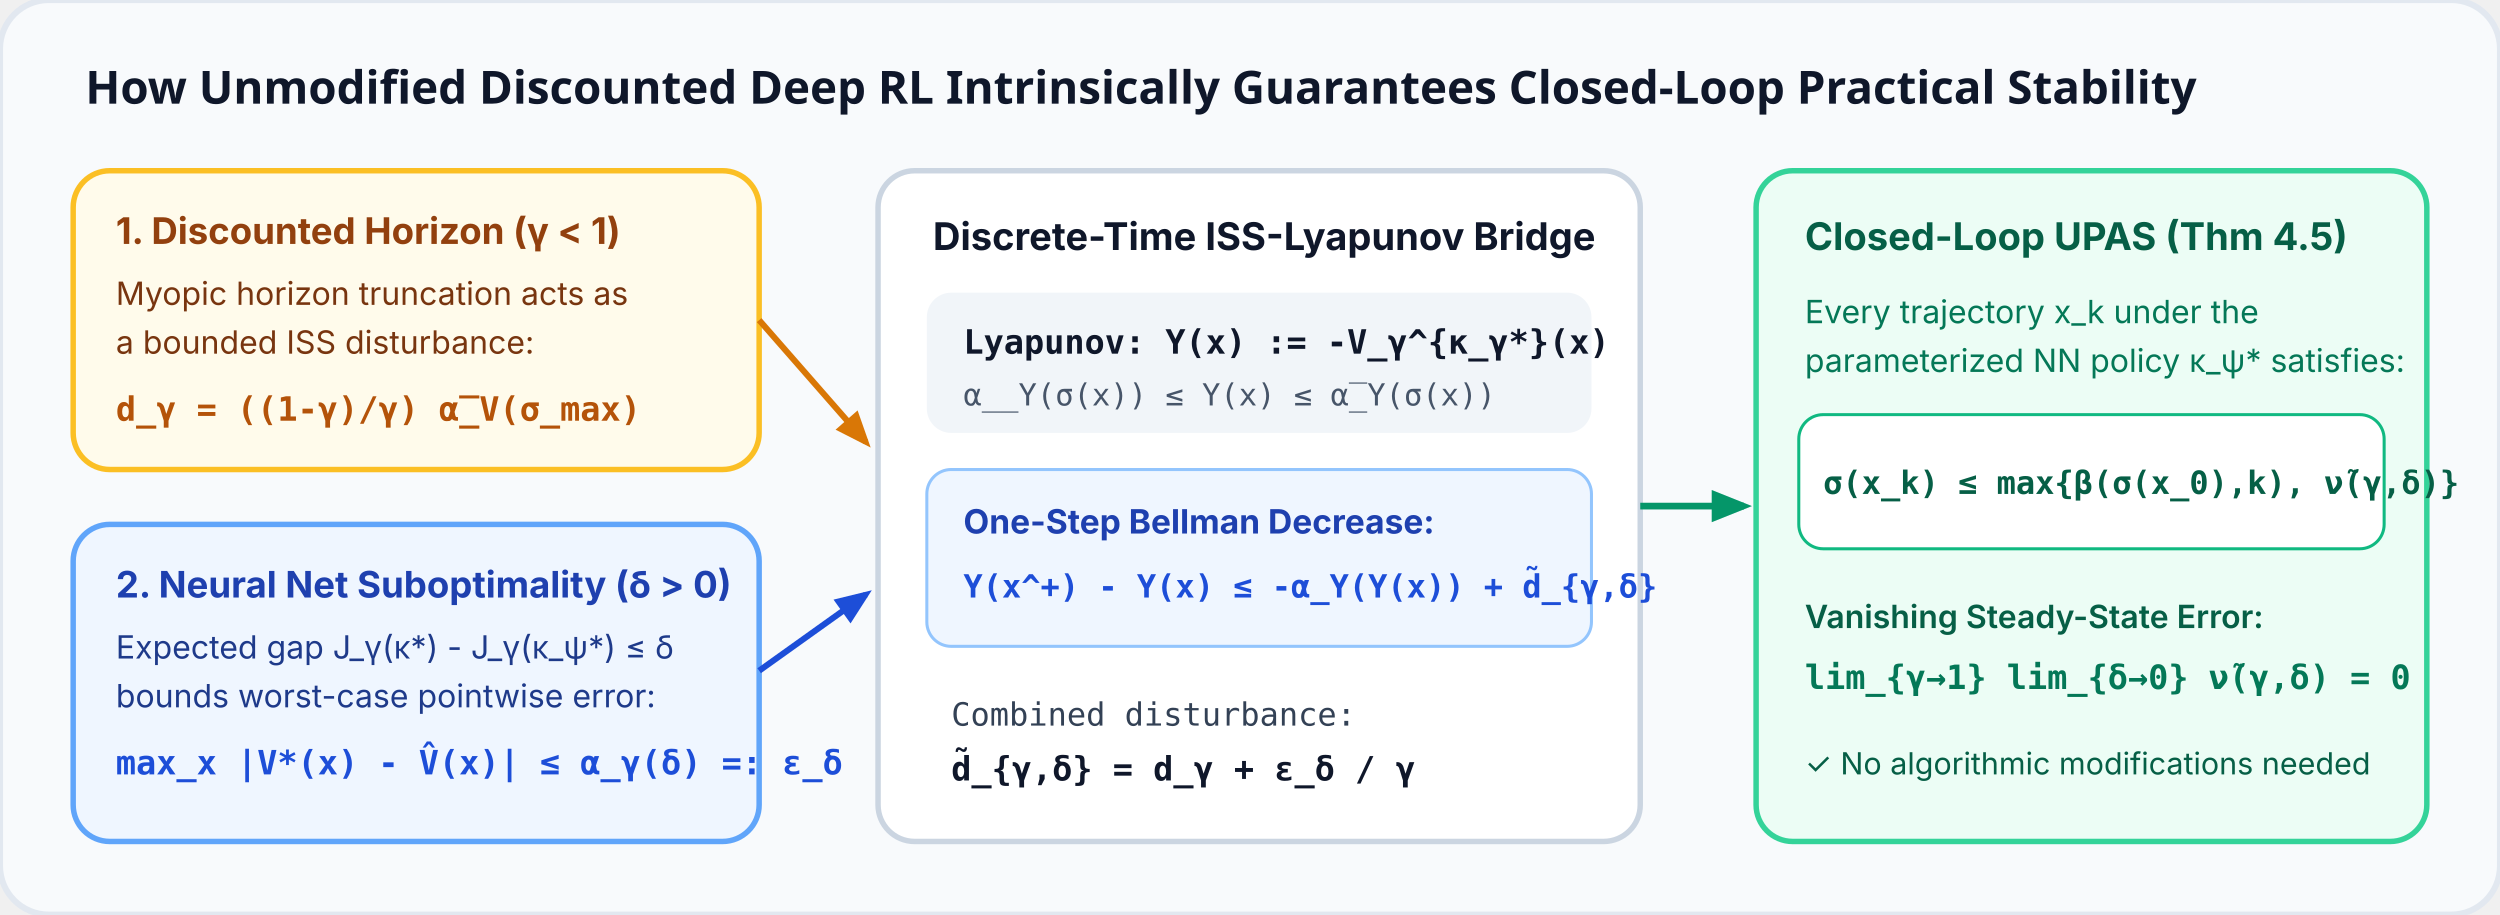
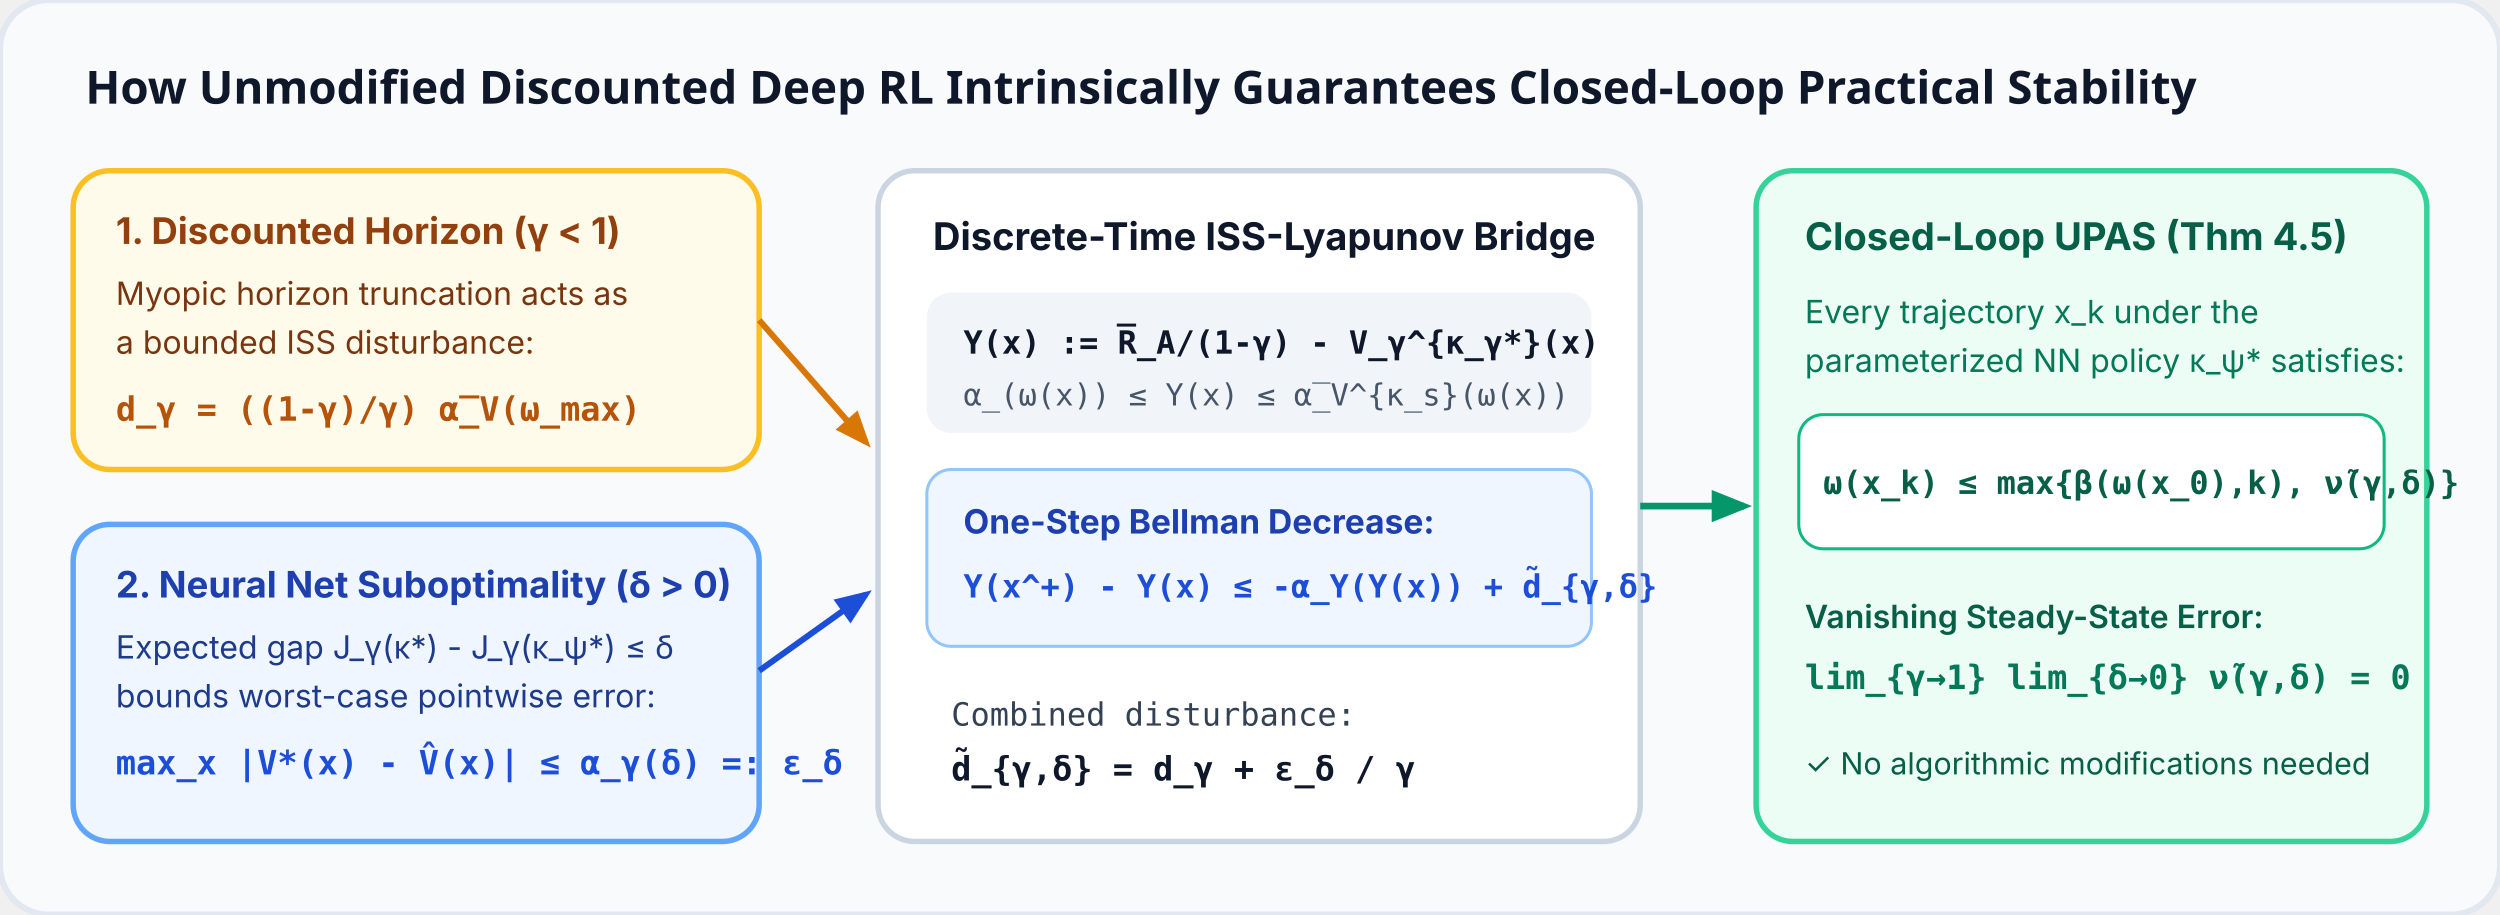
<svg xmlns="http://www.w3.org/2000/svg" viewBox="0 0 820 300" width="820" height="300">
  <defs>
    <marker id="arrB" viewBox="0 0 10 10" refX="8" refY="5" markerWidth="6" markerHeight="6" orient="auto-start-reverse">
      <path d="M 0 1 L 10 5 L 0 9 z" fill="#1d4ed8" />
    </marker>
    <marker id="arrA" viewBox="0 0 10 10" refX="8" refY="5" markerWidth="6" markerHeight="6" orient="auto-start-reverse">
      <path d="M 0 1 L 10 5 L 0 9 z" fill="#d97706" />
    </marker>
    <marker id="arrE" viewBox="0 0 10 10" refX="8" refY="5" markerWidth="6" markerHeight="6" orient="auto-start-reverse">
      <path d="M 0 1 L 10 5 L 0 9 z" fill="#059669" />
    </marker>
  </defs>
  <rect width="820" height="300" rx="16" fill="#f8fafc" stroke="#e2e8f0" stroke-width="2" />
  <text x="28" y="34" font-family="Plus Jakarta Sans, sans-serif" font-size="15" font-weight="800" fill="#0f172a">How Unmodified Discounted Deep RL Intrinsically Guarantees Closed-Loop Practical Stability</text>
  <rect x="24" y="56" width="225" height="98" rx="12" fill="#fffbeb" stroke="#fbbf24" stroke-width="1.8" />
  <text x="38" y="80" font-family="Inter, sans-serif" font-size="12" font-weight="700" fill="#92400e">1. Discounted Horizon (γ &lt; 1)</text>
  <text x="38" y="100" font-family="Inter, sans-serif" font-size="10.5" fill="#78350f">Myopic horizon truncation acts as</text>
  <text x="38" y="116" font-family="Inter, sans-serif" font-size="10.5" fill="#78350f">a bounded ISS disturbance:</text>
-   <text x="38" y="138" font-family="monospace" font-size="11" font-weight="700" fill="#b45309">d_γ = ((1-γ)/γ) α̅_V(σ_max)</text>
+   <text x="38" y="138" font-family="monospace" font-size="11" font-weight="700" fill="#b45309">d_γ = ((1-γ)/γ) α̅_V(ω_max)</text>
  <rect x="24" y="172" width="225" height="104" rx="12" fill="#eff6ff" stroke="#60a5fa" stroke-width="1.8" />
  <text x="38" y="196" font-family="Inter, sans-serif" font-size="12" font-weight="700" fill="#1e40af">2. Neural Net Suboptimality (δ &gt; 0)</text>
  <text x="38" y="216" font-family="Inter, sans-serif" font-size="10.5" fill="#1e3a8a">Expected gap J_γ(κ*) - J_γ(κ_ψ*) ≤ δ</text>
  <text x="38" y="232" font-family="Inter, sans-serif" font-size="10.5" fill="#1e3a8a">bounds worst-case pointwise error:</text>
  <text x="38" y="254" font-family="monospace" font-size="11" font-weight="700" fill="#1d4ed8">max_x |V*(x) - V̂(x)| ≤ α_γ(δ) =: ε_δ</text>
  <rect x="288" y="56" width="250" height="220" rx="12" fill="#ffffff" stroke="#cbd5e1" stroke-width="1.8" />
  <text x="306" y="82" font-family="Inter, sans-serif" font-size="12.5" font-weight="700" fill="#0f172a">Discrete-Time ISS-Lyapunov Bridge</text>
  <rect x="304" y="96" width="218" height="46" rx="8" fill="#f1f5f9" />
-   <text x="316" y="116" font-family="monospace" font-size="11" font-weight="700" fill="#0f172a">Lyapunov: Y(x) := -V_γ^{κ_γ*}(x)</text>
-   <text x="316" y="133" font-family="monospace" font-size="10" fill="#475569">α̲_Y(σ(x)) ≤ Y(x) ≤ α̅_Y(σ(x))</text>
+   <text x="316" y="116" font-family="monospace" font-size="10.5" font-weight="700" fill="#0f172a">Y(x) := R̅_A/(1-γ) - V_γ^{κ_γ*}(x)</text>
+   <text x="316" y="133" font-family="monospace" font-size="10" fill="#475569">α̲(ω(x)) ≤ Y(x) ≤ α̅_V^{κ_s}(ω(x))</text>
  <rect x="304" y="154" width="218" height="58" rx="8" fill="#eff6ff" stroke="#93c5fd" />
  <text x="316" y="175" font-family="Inter, sans-serif" font-size="11" font-weight="700" fill="#1e40af">One-Step Bellman Decrease:</text>
  <text x="316" y="196" font-family="monospace" font-size="10.5" font-weight="700" fill="#1d4ed8">Y(x^+) - Y(x) ≤ -α_Y(Y(x)) + d̃_{γ,δ}</text>
  <text x="312" y="238" font-family="monospace" font-size="10.5" fill="#334155">Combined disturbance:</text>
  <text x="312" y="256" font-family="monospace" font-size="11" font-weight="700" fill="#0f172a">d̃_{γ,δ} = d_γ + ε_δ / γ</text>
  <rect x="576" y="56" width="220" height="220" rx="12" fill="#ecfdf5" stroke="#34d399" stroke-width="1.8" />
  <text x="592" y="82" font-family="Inter, sans-serif" font-size="12.5" font-weight="700" fill="#065f46">Closed-Loop UPAS (Thm 4.5)</text>
  <text x="592" y="106" font-family="Inter, sans-serif" font-size="10.5" fill="#047857">Every trajectory x_k under the</text>
  <text x="592" y="122" font-family="Inter, sans-serif" font-size="10.5" fill="#047857">parameterized NN policy κ_ψ* satisfies:</text>
  <rect x="590" y="136" width="192" height="44" rx="8" fill="#ffffff" stroke="#10b981" />
-   <text x="598" y="162" font-family="monospace" font-size="10.5" font-weight="700" fill="#065f46">σ(x_k) ≤ max{β(σ(x_0),k), ν̃(γ,δ)}</text>
+   <text x="598" y="162" font-family="monospace" font-size="10.5" font-weight="700" fill="#065f46">ω(x_k) ≤ max{β(ω(x_0),k), ν̃(γ,δ)}</text>
  <text x="592" y="206" font-family="Inter, sans-serif" font-size="10.5" font-weight="600" fill="#065f46">Vanishing Steady-State Error:</text>
  <text x="592" y="226" font-family="monospace" font-size="11" font-weight="700" fill="#047857">lim_{γ→1} lim_{δ→0} ν̃(γ,δ) = 0</text>
  <text x="592" y="254" font-family="Inter, sans-serif" font-size="10" fill="#065f46">✓ No algorithmic modifications needed</text>
  <line x1="249" y1="105" x2="284" y2="145" stroke="#d97706" stroke-width="2" marker-end="url(#arrA)" />
  <line x1="249" y1="220" x2="284" y2="195" stroke="#1d4ed8" stroke-width="2" marker-end="url(#arrB)" />
  <line x1="538" y1="166" x2="572" y2="166" stroke="#059669" stroke-width="2.2" marker-end="url(#arrE)" />
</svg>
